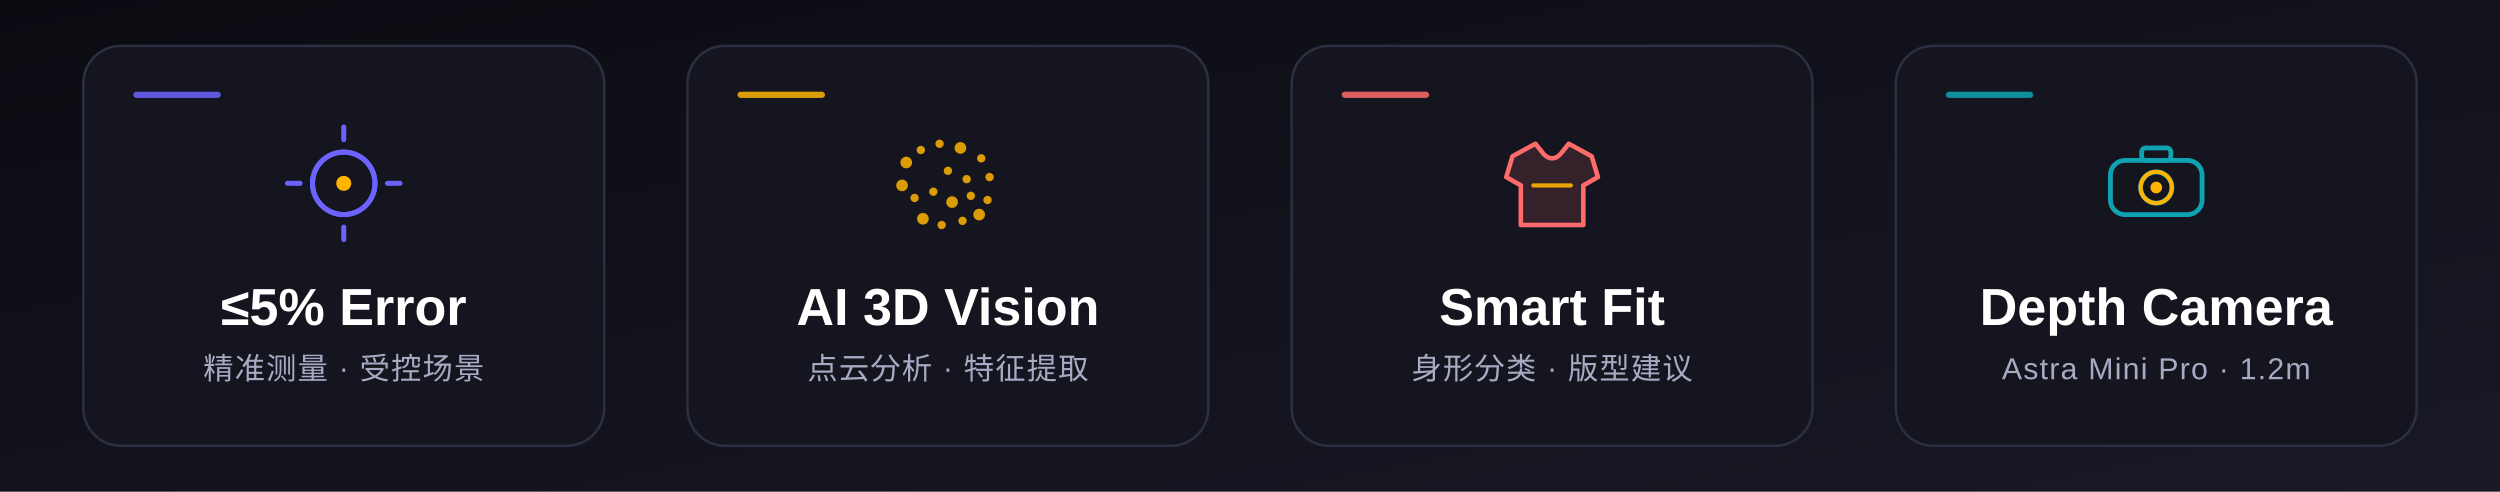
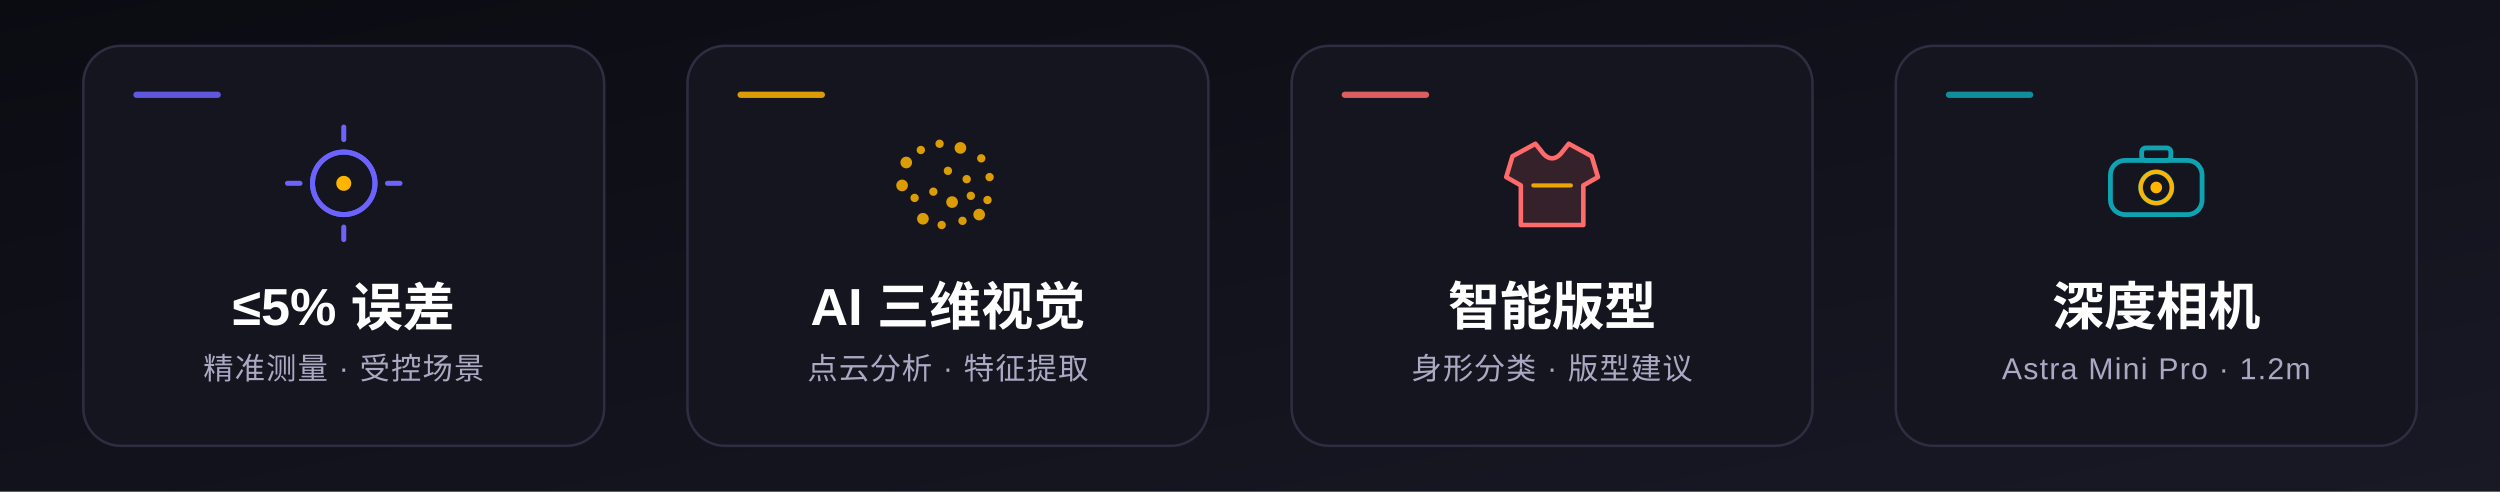
<svg xmlns="http://www.w3.org/2000/svg" width="1200" height="236" viewBox="0 0 1200 236" role="img" aria-label="Cleanfit 核心亮点">
  <defs>
    <linearGradient id="pbg" x1="0" y1="0" x2="1" y2="1">
      <stop offset="0%" stop-color="#0B0B12" />
      <stop offset="100%" stop-color="#191926" />
    </linearGradient>
  </defs>
  <rect width="1200" height="236" fill="url(#pbg)" />
  <g>
    <rect x="40" y="22" width="250" height="192" rx="18" fill="#15151F" stroke="#2E2E42" stroke-width="1.2" />
    <rect x="40" y="22" width="250" height="192" rx="18" fill="none" stroke="#6C63FF" stroke-width="1.8" opacity="0">
      <animate attributeName="opacity" values="0;0.55;0.55;0" dur="8s" begin="0.0s" repeatCount="indefinite" keyTimes="0;0.12;0.25;0.42" />
    </rect>
    <rect x="64" y="44" width="42" height="3" rx="1.5" fill="#6C63FF" opacity="0.85">
      <animate attributeName="width" from="0" to="42" dur="0.8s" begin="0.0s" fill="freeze" />
    </rect>
    <g>
      <circle cx="165.0" cy="88" r="15" fill="none" stroke="#6C63FF" stroke-width="2.4" />
      <circle cx="165.0" cy="88" r="15" fill="none" stroke="#6C63FF" stroke-width="2.4">
        <animate attributeName="r" values="15;25;15" dur="3s" begin="0.3s" repeatCount="indefinite" />
        <animate attributeName="opacity" values="0.55;0;0.55" dur="3s" begin="0.3s" repeatCount="indefinite" />
      </circle>
      <line x1="144.0" y1="88" x2="138.0" y2="88" stroke="#6C63FF" stroke-width="2.4" stroke-linecap="round" />
      <line x1="186.0" y1="88" x2="192.0" y2="88" stroke="#6C63FF" stroke-width="2.4" stroke-linecap="round" />
      <line x1="165.0" y1="67" x2="165.0" y2="61" stroke="#6C63FF" stroke-width="2.4" stroke-linecap="round" />
      <line x1="165.0" y1="109" x2="165.0" y2="115" stroke="#6C63FF" stroke-width="2.4" stroke-linecap="round" />
      <circle cx="165.0" cy="88" r="3.6" fill="#FFB400">
        <animate attributeName="r" values="3.6;5.2;3.6" dur="2.4s" begin="0.3s" repeatCount="indefinite" />
      </circle>
    </g>
-     <text x="165.0" y="156" text-anchor="middle" font-family="'Segoe UI','PingFang SC','Microsoft YaHei','Helvetica Neue',Arial,sans-serif" font-size="25" font-weight="800" fill="#FFFFFF">≤5% Error</text>
+     <text x="165.0" y="156" text-anchor="middle" font-family="'Segoe UI','PingFang SC','Microsoft YaHei','Helvetica Neue',Arial,sans-serif" font-size="25" font-weight="800" fill="#FFFFFF">≤5% 误差</text>
    <text x="165.0" y="182" text-anchor="middle" font-family="'Segoe UI','PingFang SC','Microsoft YaHei','Helvetica Neue',Arial,sans-serif" font-size="14.5" font-weight="500" letter-spacing="0.6" fill="#A9A9C4">精准测量 · 受控场景</text>
  </g>
  <g>
    <rect x="330" y="22" width="250" height="192" rx="18" fill="#15151F" stroke="#2E2E42" stroke-width="1.2" />
    <rect x="330" y="22" width="250" height="192" rx="18" fill="none" stroke="#FFB400" stroke-width="1.8" opacity="0">
      <animate attributeName="opacity" values="0;0.55;0.55;0" dur="8s" begin="0.35s" repeatCount="indefinite" keyTimes="0;0.12;0.25;0.42" />
    </rect>
    <rect x="354" y="44" width="42" height="3" rx="1.5" fill="#FFB400" opacity="0.85">
      <animate attributeName="width" from="0" to="42" dur="0.8s" begin="0.35s" fill="freeze" />
    </rect>
    <g>
      <circle cx="435.0" cy="78" r="2.8" fill="#FFB400" opacity="0.85">
        <animate attributeName="opacity" values="0.85;0.18;0.85" dur="2.8s" begin="0.65s" repeatCount="indefinite" />
      </circle>
      <circle cx="442.0" cy="72" r="2.0" fill="#FFB400" opacity="0.85">
        <animate attributeName="opacity" values="0.85;0.18;0.85" dur="2.8s" begin="0.78s" repeatCount="indefinite" />
      </circle>
      <circle cx="451.0" cy="69" r="2.0" fill="#FFB400" opacity="0.85">
        <animate attributeName="opacity" values="0.85;0.18;0.85" dur="2.8s" begin="0.91s" repeatCount="indefinite" />
      </circle>
      <circle cx="461.0" cy="71" r="2.8" fill="#FFB400" opacity="0.85">
        <animate attributeName="opacity" values="0.85;0.18;0.85" dur="2.8s" begin="1.04s" repeatCount="indefinite" />
      </circle>
      <circle cx="471.0" cy="76" r="2.0" fill="#FFB400" opacity="0.85">
        <animate attributeName="opacity" values="0.85;0.18;0.85" dur="2.8s" begin="1.17s" repeatCount="indefinite" />
      </circle>
      <circle cx="475.0" cy="85" r="2.0" fill="#FFB400" opacity="0.85">
        <animate attributeName="opacity" values="0.85;0.18;0.85" dur="2.8s" begin="1.3s" repeatCount="indefinite" />
      </circle>
      <circle cx="433.0" cy="89" r="2.8" fill="#FFB400" opacity="0.85">
        <animate attributeName="opacity" values="0.85;0.18;0.85" dur="2.8s" begin="1.43s" repeatCount="indefinite" />
      </circle>
      <circle cx="439.0" cy="95" r="2.0" fill="#FFB400" opacity="0.85">
        <animate attributeName="opacity" values="0.85;0.18;0.85" dur="2.8s" begin="1.56s" repeatCount="indefinite" />
      </circle>
      <circle cx="448.0" cy="92" r="2.0" fill="#FFB400" opacity="0.85">
        <animate attributeName="opacity" values="0.85;0.18;0.85" dur="2.8s" begin="1.69s" repeatCount="indefinite" />
      </circle>
      <circle cx="457.0" cy="97" r="2.8" fill="#FFB400" opacity="0.85">
        <animate attributeName="opacity" values="0.85;0.18;0.85" dur="2.8s" begin="1.82s" repeatCount="indefinite" />
      </circle>
      <circle cx="466.0" cy="94" r="2.0" fill="#FFB400" opacity="0.85">
        <animate attributeName="opacity" values="0.85;0.18;0.85" dur="2.8s" begin="1.95s" repeatCount="indefinite" />
      </circle>
      <circle cx="474.0" cy="96" r="2.0" fill="#FFB400" opacity="0.85">
        <animate attributeName="opacity" values="0.85;0.18;0.85" dur="2.8s" begin="2.08s" repeatCount="indefinite" />
      </circle>
      <circle cx="443.0" cy="105" r="2.8" fill="#FFB400" opacity="0.85">
        <animate attributeName="opacity" values="0.85;0.18;0.85" dur="2.8s" begin="2.21s" repeatCount="indefinite" />
      </circle>
      <circle cx="452.0" cy="108" r="2.0" fill="#FFB400" opacity="0.85">
        <animate attributeName="opacity" values="0.85;0.18;0.85" dur="2.8s" begin="2.34s" repeatCount="indefinite" />
      </circle>
      <circle cx="462.0" cy="106" r="2.0" fill="#FFB400" opacity="0.85">
        <animate attributeName="opacity" values="0.85;0.18;0.85" dur="2.8s" begin="2.47s" repeatCount="indefinite" />
      </circle>
      <circle cx="470.0" cy="103" r="2.8" fill="#FFB400" opacity="0.85">
        <animate attributeName="opacity" values="0.85;0.18;0.85" dur="2.8s" begin="2.6s" repeatCount="indefinite" />
      </circle>
      <circle cx="455.0" cy="82" r="2.0" fill="#FFB400" opacity="0.85">
        <animate attributeName="opacity" values="0.85;0.18;0.85" dur="2.8s" begin="2.73s" repeatCount="indefinite" />
      </circle>
      <circle cx="464.0" cy="86" r="2.0" fill="#FFB400" opacity="0.85">
        <animate attributeName="opacity" values="0.85;0.18;0.85" dur="2.8s" begin="2.86s" repeatCount="indefinite" />
      </circle>
    </g>
-     <text x="455.0" y="156" text-anchor="middle" font-family="'Segoe UI','PingFang SC','Microsoft YaHei','Helvetica Neue',Arial,sans-serif" font-size="25" font-weight="800" fill="#FFFFFF">AI 3D Vision</text>
+     <text x="455.0" y="156" text-anchor="middle" font-family="'Segoe UI','PingFang SC','Microsoft YaHei','Helvetica Neue',Arial,sans-serif" font-size="25" font-weight="800" fill="#FFFFFF">AI 三维视觉</text>
    <text x="455.0" y="182" text-anchor="middle" font-family="'Segoe UI','PingFang SC','Microsoft YaHei','Helvetica Neue',Arial,sans-serif" font-size="14.5" font-weight="500" letter-spacing="0.6" fill="#A9A9C4">点云分析 · 特征提取</text>
  </g>
  <g>
    <rect x="620" y="22" width="250" height="192" rx="18" fill="#15151F" stroke="#2E2E42" stroke-width="1.2" />
    <rect x="620" y="22" width="250" height="192" rx="18" fill="none" stroke="#FF6B6B" stroke-width="1.8" opacity="0">
      <animate attributeName="opacity" values="0;0.55;0.55;0" dur="8s" begin="0.7s" repeatCount="indefinite" keyTimes="0;0.12;0.25;0.42" />
    </rect>
    <rect x="644" y="44" width="42" height="3" rx="1.5" fill="#FF6B6B" opacity="0.85">
      <animate attributeName="width" from="0" to="42" dur="0.8s" begin="0.7s" fill="freeze" />
    </rect>
    <g>
      <path d="M 726.0,75 L 737.0,69 L 741.0,74 Q 745.0,78 749.0,74 L 753.0,69 L 764.0,75 L 767.0,85 L 760.0,89 L 760.0,108 L 730.0,108 L 730.0,89 L 723.0,85 Z" fill="#FF6B6B" fill-opacity="0.14" stroke="#FF6B6B" stroke-width="2.2" stroke-linejoin="round" stroke-dasharray="200" stroke-dashoffset="0">
        <animate attributeName="stroke-dashoffset" from="200" to="0" dur="1.6s" begin="1.0s" fill="freeze" />
      </path>
      <line x1="736.0" y1="89" x2="754.0" y2="89" stroke="#FFB400" stroke-width="2" stroke-linecap="round" opacity="0.9">
        <animate attributeName="opacity" values="0.9;0.25;0.9" dur="2.6s" begin="1.6s" repeatCount="indefinite" />
      </line>
    </g>
-     <text x="745.0" y="156" text-anchor="middle" font-family="'Segoe UI','PingFang SC','Microsoft YaHei','Helvetica Neue',Arial,sans-serif" font-size="25" font-weight="800" fill="#FFFFFF">Smart Fit</text>
+     <text x="745.0" y="156" text-anchor="middle" font-family="'Segoe UI','PingFang SC','Microsoft YaHei','Helvetica Neue',Arial,sans-serif" font-size="25" font-weight="800" fill="#FFFFFF">智能版型</text>
    <text x="745.0" y="182" text-anchor="middle" font-family="'Segoe UI','PingFang SC','Microsoft YaHei','Helvetica Neue',Arial,sans-serif" font-size="14.5" font-weight="500" letter-spacing="0.6" fill="#A9A9C4">身形分类 · 版型建议</text>
  </g>
  <g>
    <rect x="910" y="22" width="250" height="192" rx="18" fill="#15151F" stroke="#2E2E42" stroke-width="1.2" />
    <rect x="910" y="22" width="250" height="192" rx="18" fill="none" stroke="#0FA3B1" stroke-width="1.8" opacity="0">
      <animate attributeName="opacity" values="0;0.55;0.55;0" dur="8s" begin="1.05s" repeatCount="indefinite" keyTimes="0;0.12;0.25;0.42" />
    </rect>
    <rect x="934" y="44" width="42" height="3" rx="1.5" fill="#0FA3B1" opacity="0.85">
      <animate attributeName="width" from="0" to="42" dur="0.8s" begin="1.05s" fill="freeze" />
    </rect>
    <g>
      <rect x="1013.0" y="77" width="44" height="26" rx="7" fill="none" stroke="#0FA3B1" stroke-width="2.3" />
      <rect x="1028.0" y="71" width="14" height="6" rx="2" fill="none" stroke="#0FA3B1" stroke-width="2.3" />
      <circle cx="1035.0" cy="90" r="7.5" fill="none" stroke="#0FA3B1" stroke-width="2.3" />
      <circle cx="1035.0" cy="90" r="7.5" fill="none" stroke="#FFB400" stroke-width="2">
        <animate attributeName="r" values="7.5;13;7.5" dur="3.2s" begin="1.35s" repeatCount="indefinite" />
        <animate attributeName="opacity" values="0.8;0;0.8" dur="3.2s" begin="1.35s" repeatCount="indefinite" />
      </circle>
      <circle cx="1035.0" cy="90" r="2.8" fill="#FFB400" />
    </g>
-     <text x="1035.0" y="156" text-anchor="middle" font-family="'Segoe UI','PingFang SC','Microsoft YaHei','Helvetica Neue',Arial,sans-serif" font-size="25" font-weight="800" fill="#FFFFFF">Depth Camera</text>
+     <text x="1035.0" y="156" text-anchor="middle" font-family="'Segoe UI','PingFang SC','Microsoft YaHei','Helvetica Neue',Arial,sans-serif" font-size="25" font-weight="800" fill="#FFFFFF">深度相机</text>
    <text x="1035.0" y="182" text-anchor="middle" font-family="'Segoe UI','PingFang SC','Microsoft YaHei','Helvetica Neue',Arial,sans-serif" font-size="14.5" font-weight="500" letter-spacing="0.6" fill="#A9A9C4">Astra Mini Pro · 1.2m</text>
  </g>
</svg>
